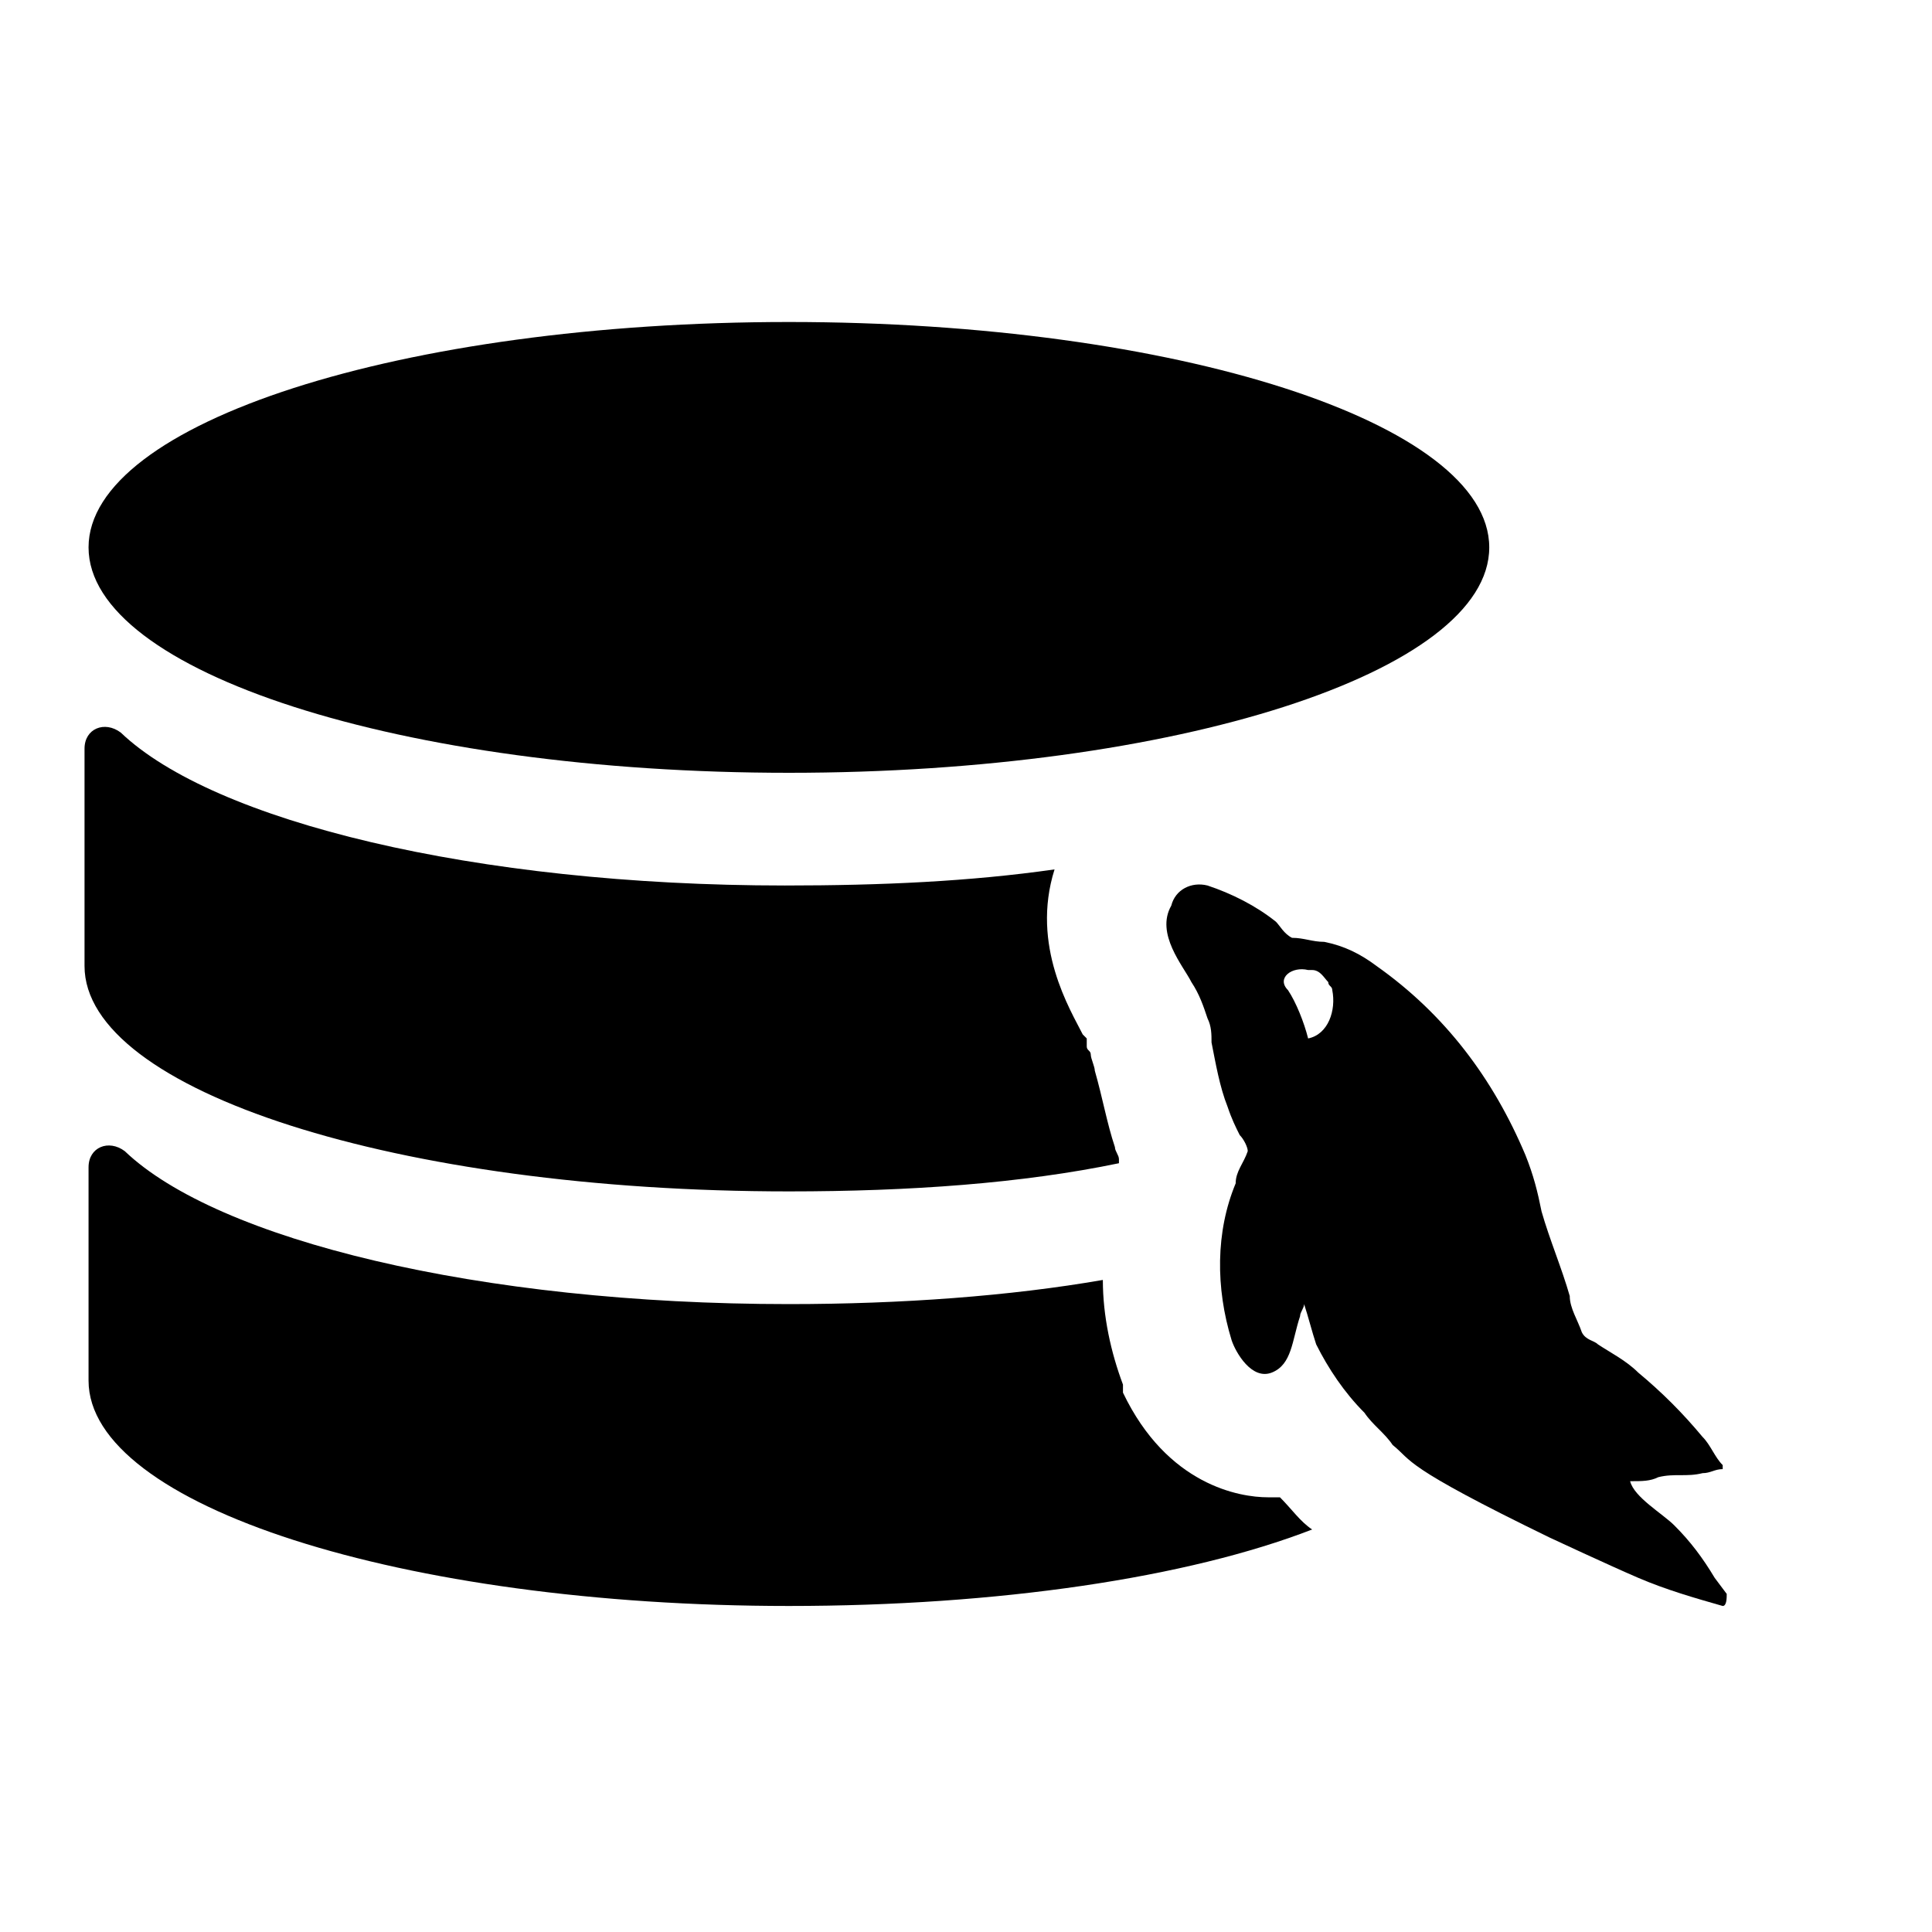
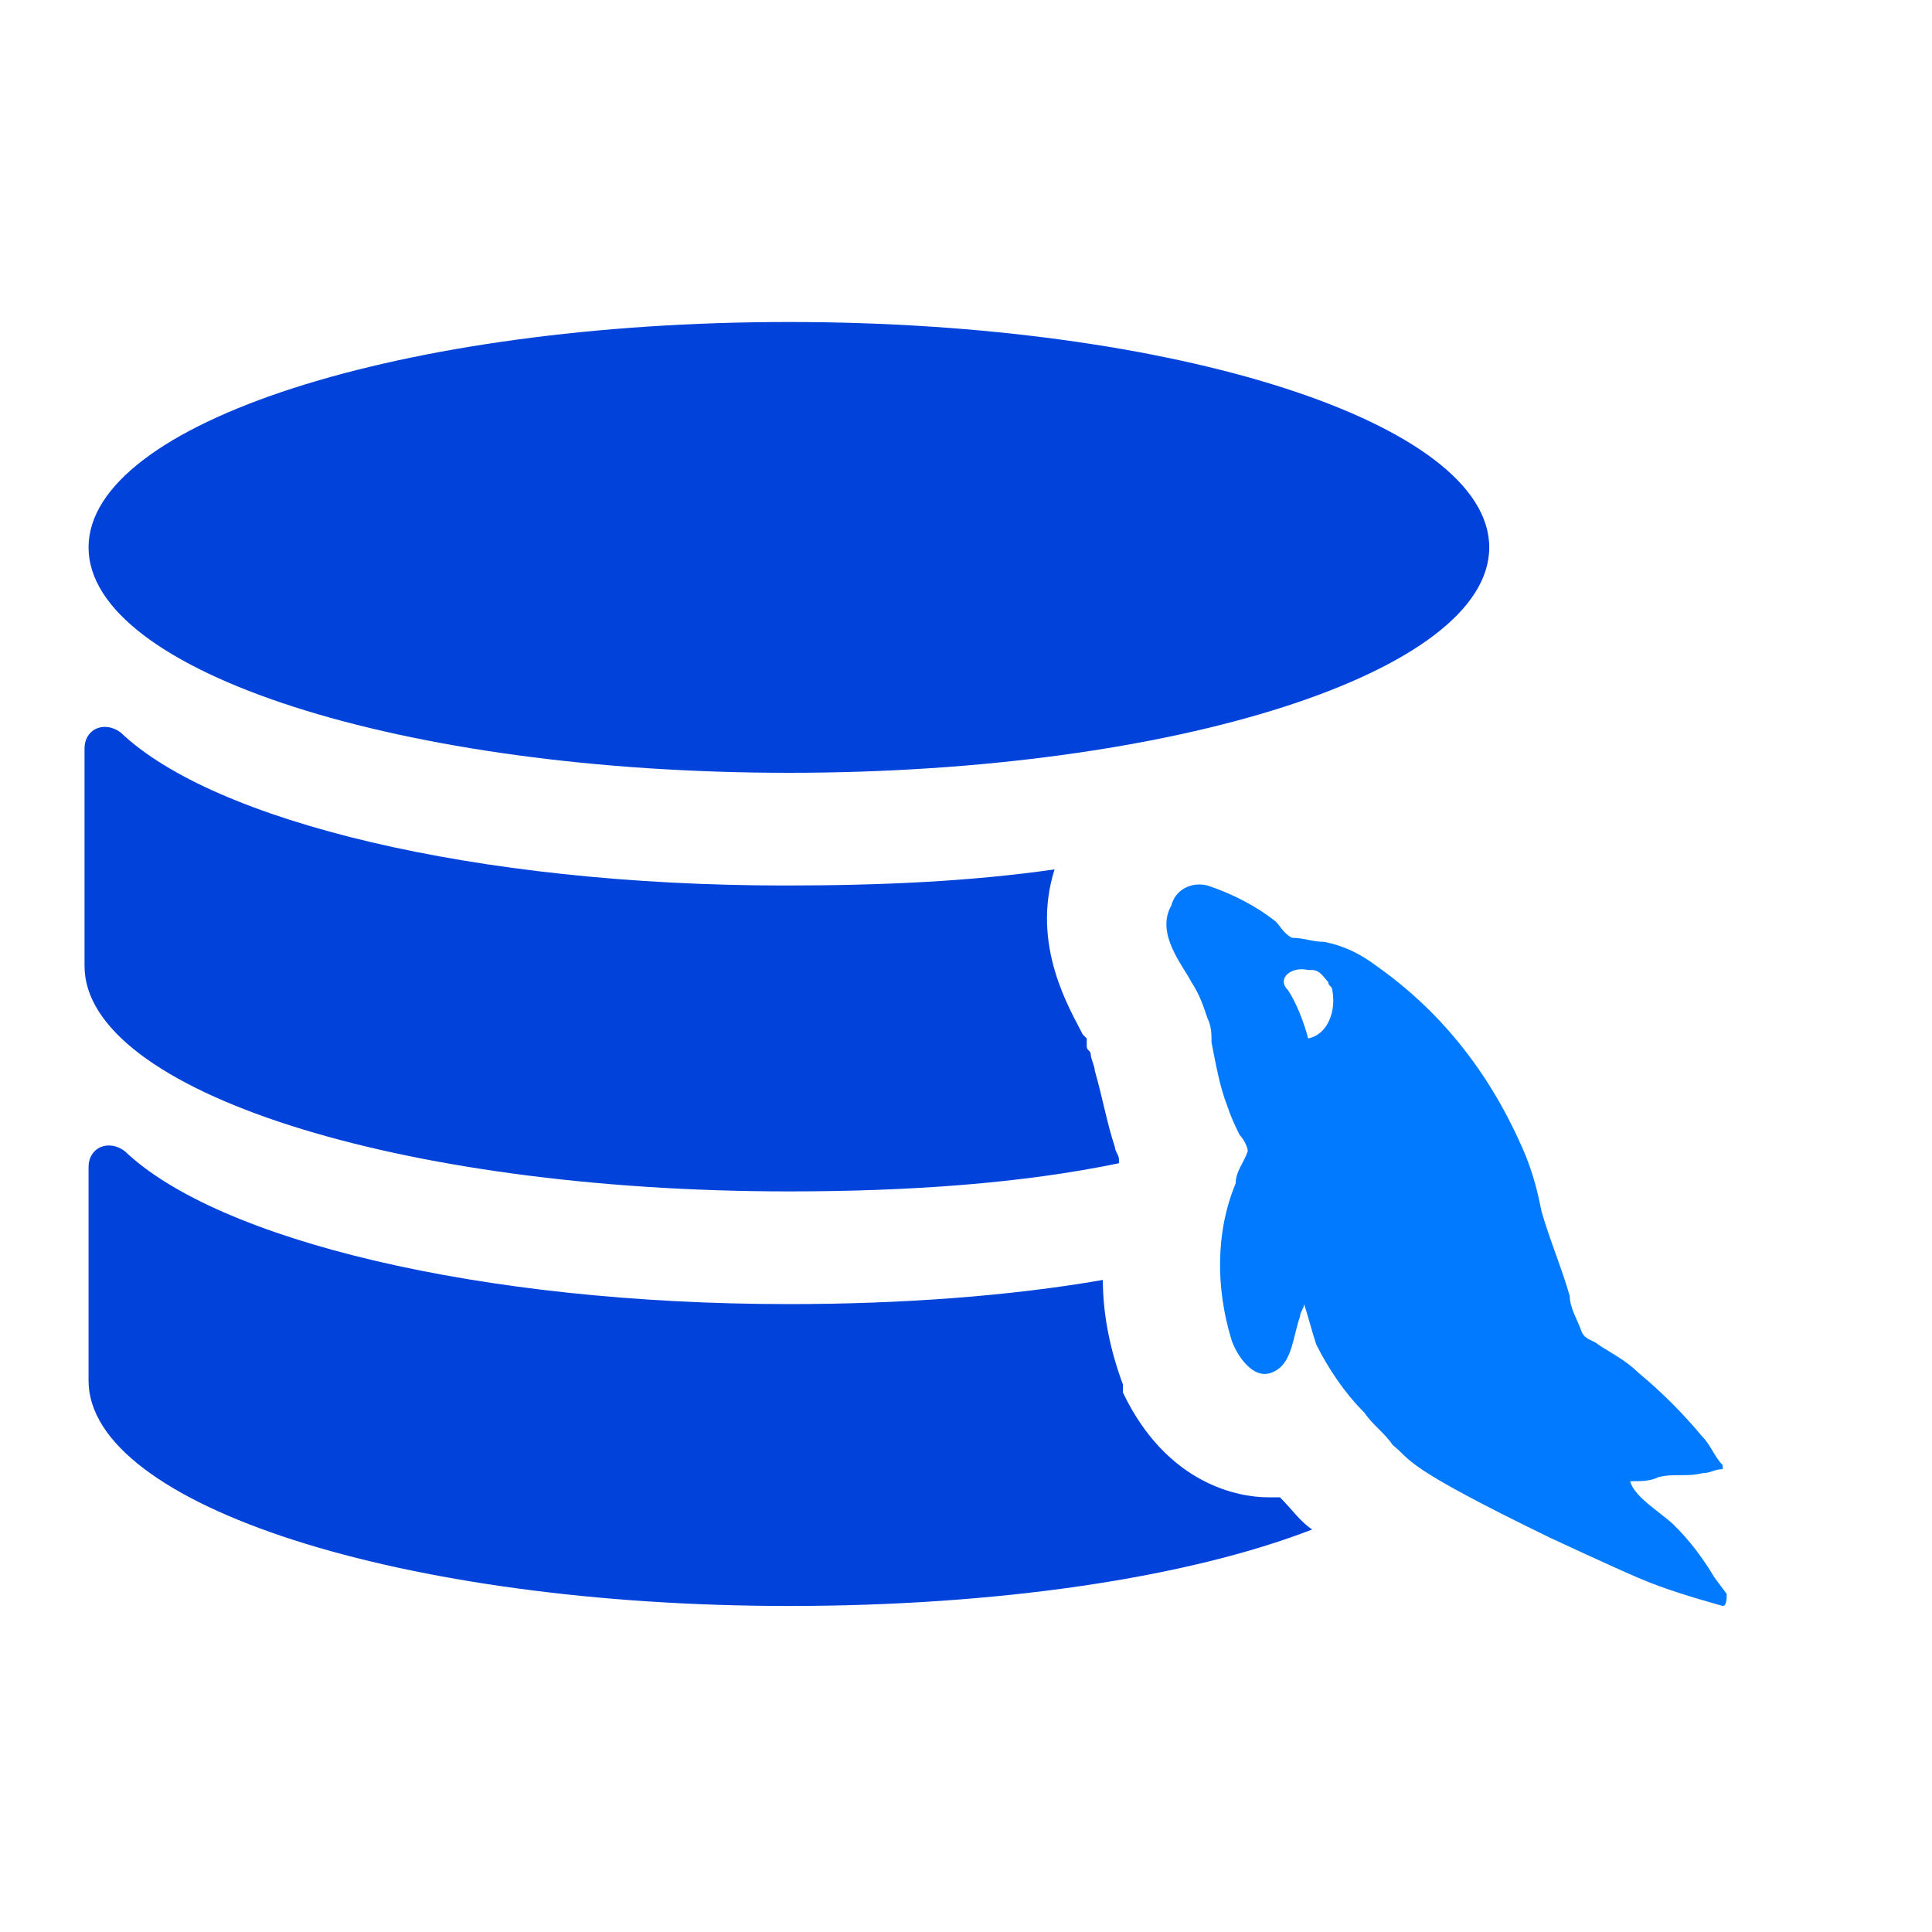
<svg xmlns="http://www.w3.org/2000/svg" t="1769832465321" class="icon" viewBox="0 0 1024 1024" version="1.1" p-id="19354" width="200" height="200">
-   <path d="M915.2 844.8l-6.4-8.533c-6.4-10.667-12.8-19.2-21.333-27.733-6.4-6.4-21.333-14.933-23.467-23.467 6.4 0 10.667 0 14.933-2.133 8.533-2.133 14.933 0 23.467-2.133 4.267 0 6.4-2.133 10.667-2.133v-2.133c-4.267-4.267-6.4-10.667-10.667-14.933-10.667-12.8-21.333-23.467-34.133-34.133-6.4-6.4-14.933-10.667-21.333-14.933-2.133-2.133-6.4-2.133-8.533-6.4-2.133-6.4-6.4-12.8-6.4-19.2-4.267-14.933-10.667-29.867-14.933-44.8-2.133-10.667-4.267-19.2-8.533-29.867-17.067-40.533-42.667-74.667-78.933-100.267-8.533-6.4-17.067-10.667-27.733-12.8-6.4 0-10.667-2.133-17.067-2.133-4.267-2.133-6.4-6.4-8.533-8.533-10.667-8.533-23.467-14.933-36.267-19.2-8.533-2.133-17.067 2.133-19.2 10.667-8.533 14.933 6.4 32 10.667 40.533 4.267 6.4 6.4 12.8 8.533 19.2 2.133 4.267 2.133 8.533 2.133 12.8 2.133 10.667 4.267 23.467 8.533 34.133 2.133 6.4 4.267 10.667 6.4 14.933 2.133 2.133 4.267 6.4 4.267 8.533-2.133 6.4-6.4 10.667-6.4 17.067-10.667 25.6-10.667 55.467-2.133 83.2 2.133 6.4 10.667 21.333 21.333 17.067 10.667-4.267 10.667-17.067 14.933-29.867 0-2.133 2.133-4.267 2.133-6.4 2.133 6.4 4.267 14.933 6.4 21.333 6.4 12.8 14.933 25.6 25.6 36.267 4.267 6.4 10.667 10.667 14.933 17.067 10.667 8.533 4.267 10.667 83.2 49.067 0 0 32 14.933 46.933 21.333 14.933 6.4 29.867 10.667 44.8 14.933 2.133 0 2.133-4.267 2.133-6.4zM693.333 550.4c-2.133-8.533-6.4-19.2-10.667-25.6-6.4-6.4 2.133-12.8 10.667-10.667h2.133c4.267 0 6.4 4.267 8.533 6.4 0 2.133 2.133 2.133 2.133 4.267 2.133 10.667-2.133 23.467-12.8 25.6z" p-id="19355" />
-   <path d="M46.933 290.133a371.2 119.467 0 1 0 742.4 0 371.2 119.467 0 1 0-742.4 0Z" p-id="19356" />
-   <path d="M678.4 793.6h-6.4c-14.933 0-53.333-6.4-76.8-55.467v-4.267c-6.4-17.067-10.667-36.267-10.667-55.467-49.067 8.533-106.667 12.8-166.4 12.8-164.267 0-302.933-34.133-352-81.067-8.533-6.4-19.2-2.133-19.2 8.533v113.067c0 66.133 166.4 119.467 371.2 119.467 110.933 0 211.2-14.933 277.333-40.533-6.4-4.267-10.667-10.667-17.067-17.067zM418.133 631.467c64 0 123.733-4.267 174.933-14.933v-2.133c0-2.133-2.133-4.267-2.133-6.4-4.267-12.8-6.4-25.6-10.667-40.533 0-2.133-2.133-6.4-2.133-8.533 0-2.133-2.133-2.133-2.133-4.267v-4.267l-2.133-2.133c-6.4-12.8-27.733-46.933-14.933-87.467-44.8 6.4-91.733 8.533-142.933 8.533-164.267 0-302.933-34.133-352-81.067-8.533-6.4-19.2-2.133-19.2 8.533V512c0 66.133 166.4 119.467 373.333 119.467z" p-id="19357" />
+   <path fill="#027aff" d="M915.2 844.8l-6.4-8.533c-6.4-10.667-12.8-19.2-21.333-27.733-6.4-6.4-21.333-14.933-23.467-23.467 6.4 0 10.667 0 14.933-2.133 8.533-2.133 14.933 0 23.467-2.133 4.267 0 6.4-2.133 10.667-2.133v-2.133c-4.267-4.267-6.4-10.667-10.667-14.933-10.667-12.8-21.333-23.467-34.133-34.133-6.4-6.4-14.933-10.667-21.333-14.933-2.133-2.133-6.4-2.133-8.533-6.4-2.133-6.4-6.4-12.8-6.4-19.2-4.267-14.933-10.667-29.867-14.933-44.8-2.133-10.667-4.267-19.2-8.533-29.867-17.067-40.533-42.667-74.667-78.933-100.267-8.533-6.4-17.067-10.667-27.733-12.8-6.4 0-10.667-2.133-17.067-2.133-4.267-2.133-6.4-6.4-8.533-8.533-10.667-8.533-23.467-14.933-36.267-19.2-8.533-2.133-17.067 2.133-19.2 10.667-8.533 14.933 6.4 32 10.667 40.533 4.267 6.4 6.4 12.8 8.533 19.2 2.133 4.267 2.133 8.533 2.133 12.8 2.133 10.667 4.267 23.467 8.533 34.133 2.133 6.4 4.267 10.667 6.4 14.933 2.133 2.133 4.267 6.4 4.267 8.533-2.133 6.4-6.4 10.667-6.4 17.067-10.667 25.6-10.667 55.467-2.133 83.2 2.133 6.4 10.667 21.333 21.333 17.067 10.667-4.267 10.667-17.067 14.933-29.867 0-2.133 2.133-4.267 2.133-6.4 2.133 6.4 4.267 14.933 6.4 21.333 6.4 12.8 14.933 25.6 25.6 36.267 4.267 6.4 10.667 10.667 14.933 17.067 10.667 8.533 4.267 10.667 83.2 49.067 0 0 32 14.933 46.933 21.333 14.933 6.4 29.867 10.667 44.8 14.933 2.133 0 2.133-4.267 2.133-6.4zM693.333 550.4c-2.133-8.533-6.4-19.2-10.667-25.6-6.4-6.4 2.133-12.8 10.667-10.667h2.133c4.267 0 6.4 4.267 8.533 6.4 0 2.133 2.133 2.133 2.133 4.267 2.133 10.667-2.133 23.467-12.8 25.6z" p-id="19355" />
+   <path d="M46.933 290.133a371.2 119.467 0 1 0 742.4 0 371.2 119.467 0 1 0-742.4 0Z" p-id="19356" fill="#0042da" />
+   <path d="M678.4 793.6h-6.4c-14.933 0-53.333-6.4-76.8-55.467v-4.267c-6.4-17.067-10.667-36.267-10.667-55.467-49.067 8.533-106.667 12.8-166.4 12.8-164.267 0-302.933-34.133-352-81.067-8.533-6.4-19.2-2.133-19.2 8.533v113.067c0 66.133 166.4 119.467 371.2 119.467 110.933 0 211.2-14.933 277.333-40.533-6.4-4.267-10.667-10.667-17.067-17.067zM418.133 631.467c64 0 123.733-4.267 174.933-14.933v-2.133c0-2.133-2.133-4.267-2.133-6.4-4.267-12.8-6.4-25.6-10.667-40.533 0-2.133-2.133-6.4-2.133-8.533 0-2.133-2.133-2.133-2.133-4.267v-4.267l-2.133-2.133c-6.4-12.8-27.733-46.933-14.933-87.467-44.8 6.4-91.733 8.533-142.933 8.533-164.267 0-302.933-34.133-352-81.067-8.533-6.4-19.2-2.133-19.2 8.533V512c0 66.133 166.4 119.467 373.333 119.467z" p-id="19357" fill="#0042da">
+ 
+ </path>
</svg>
